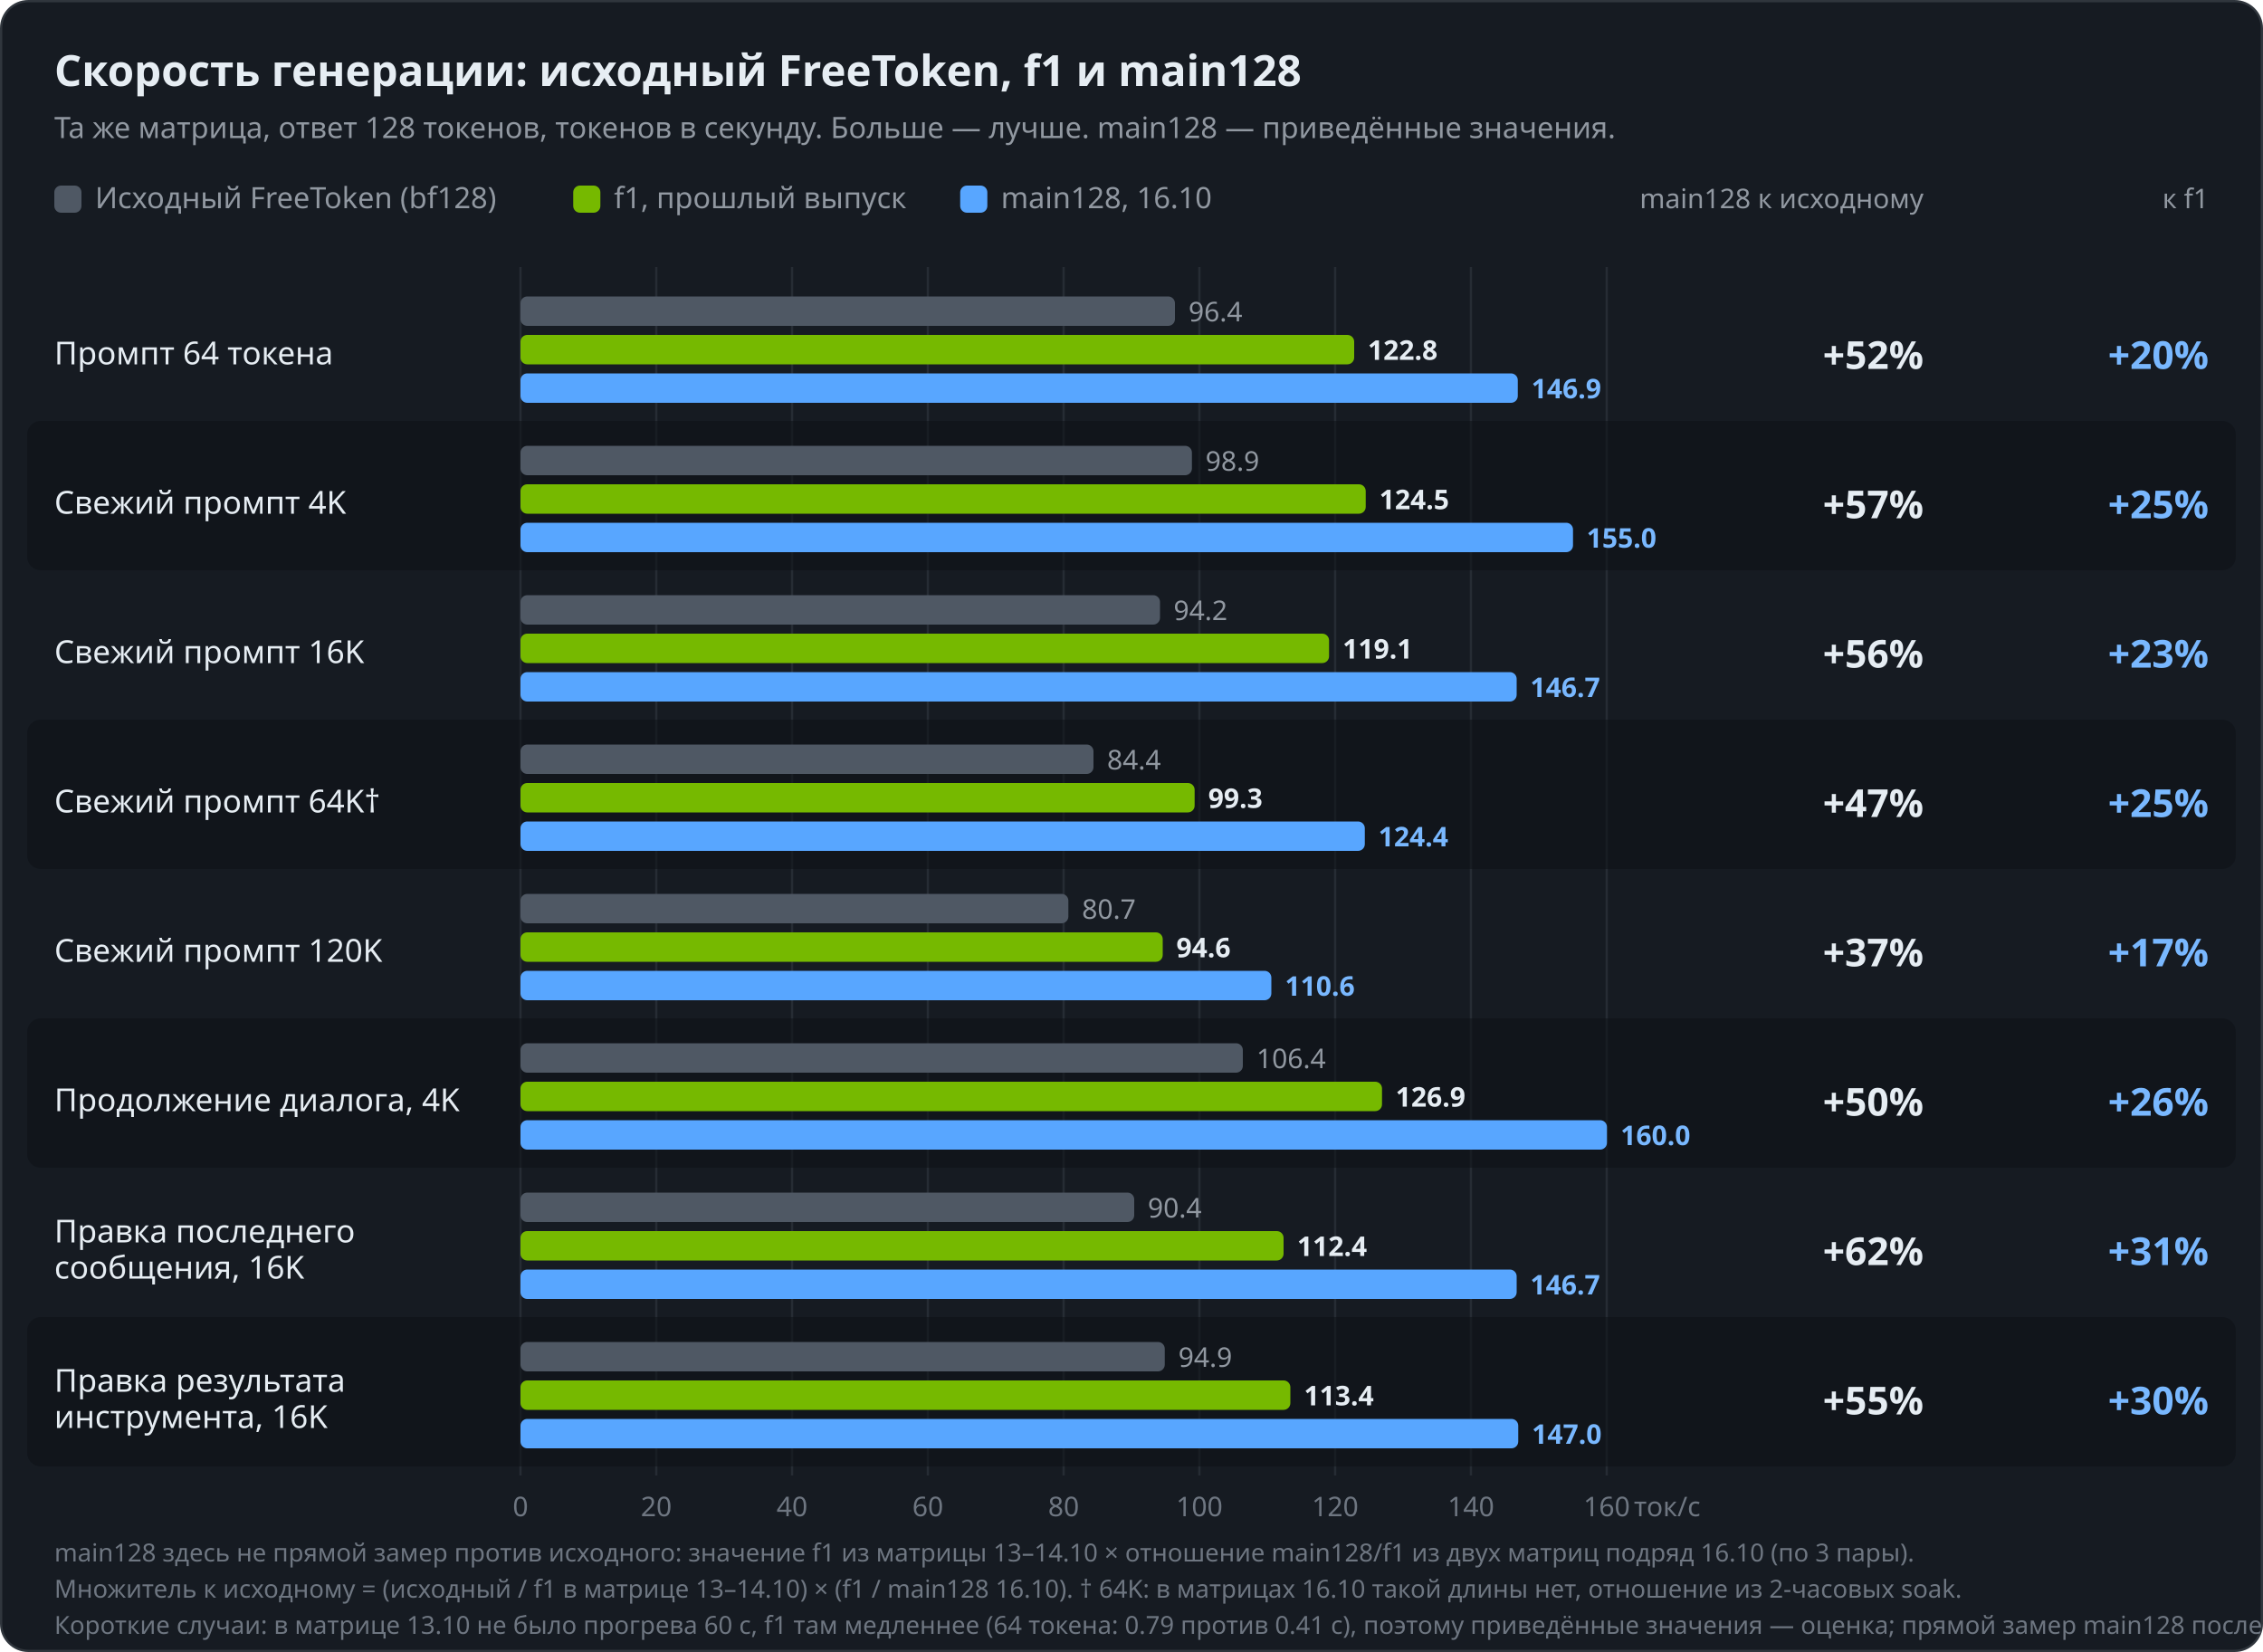
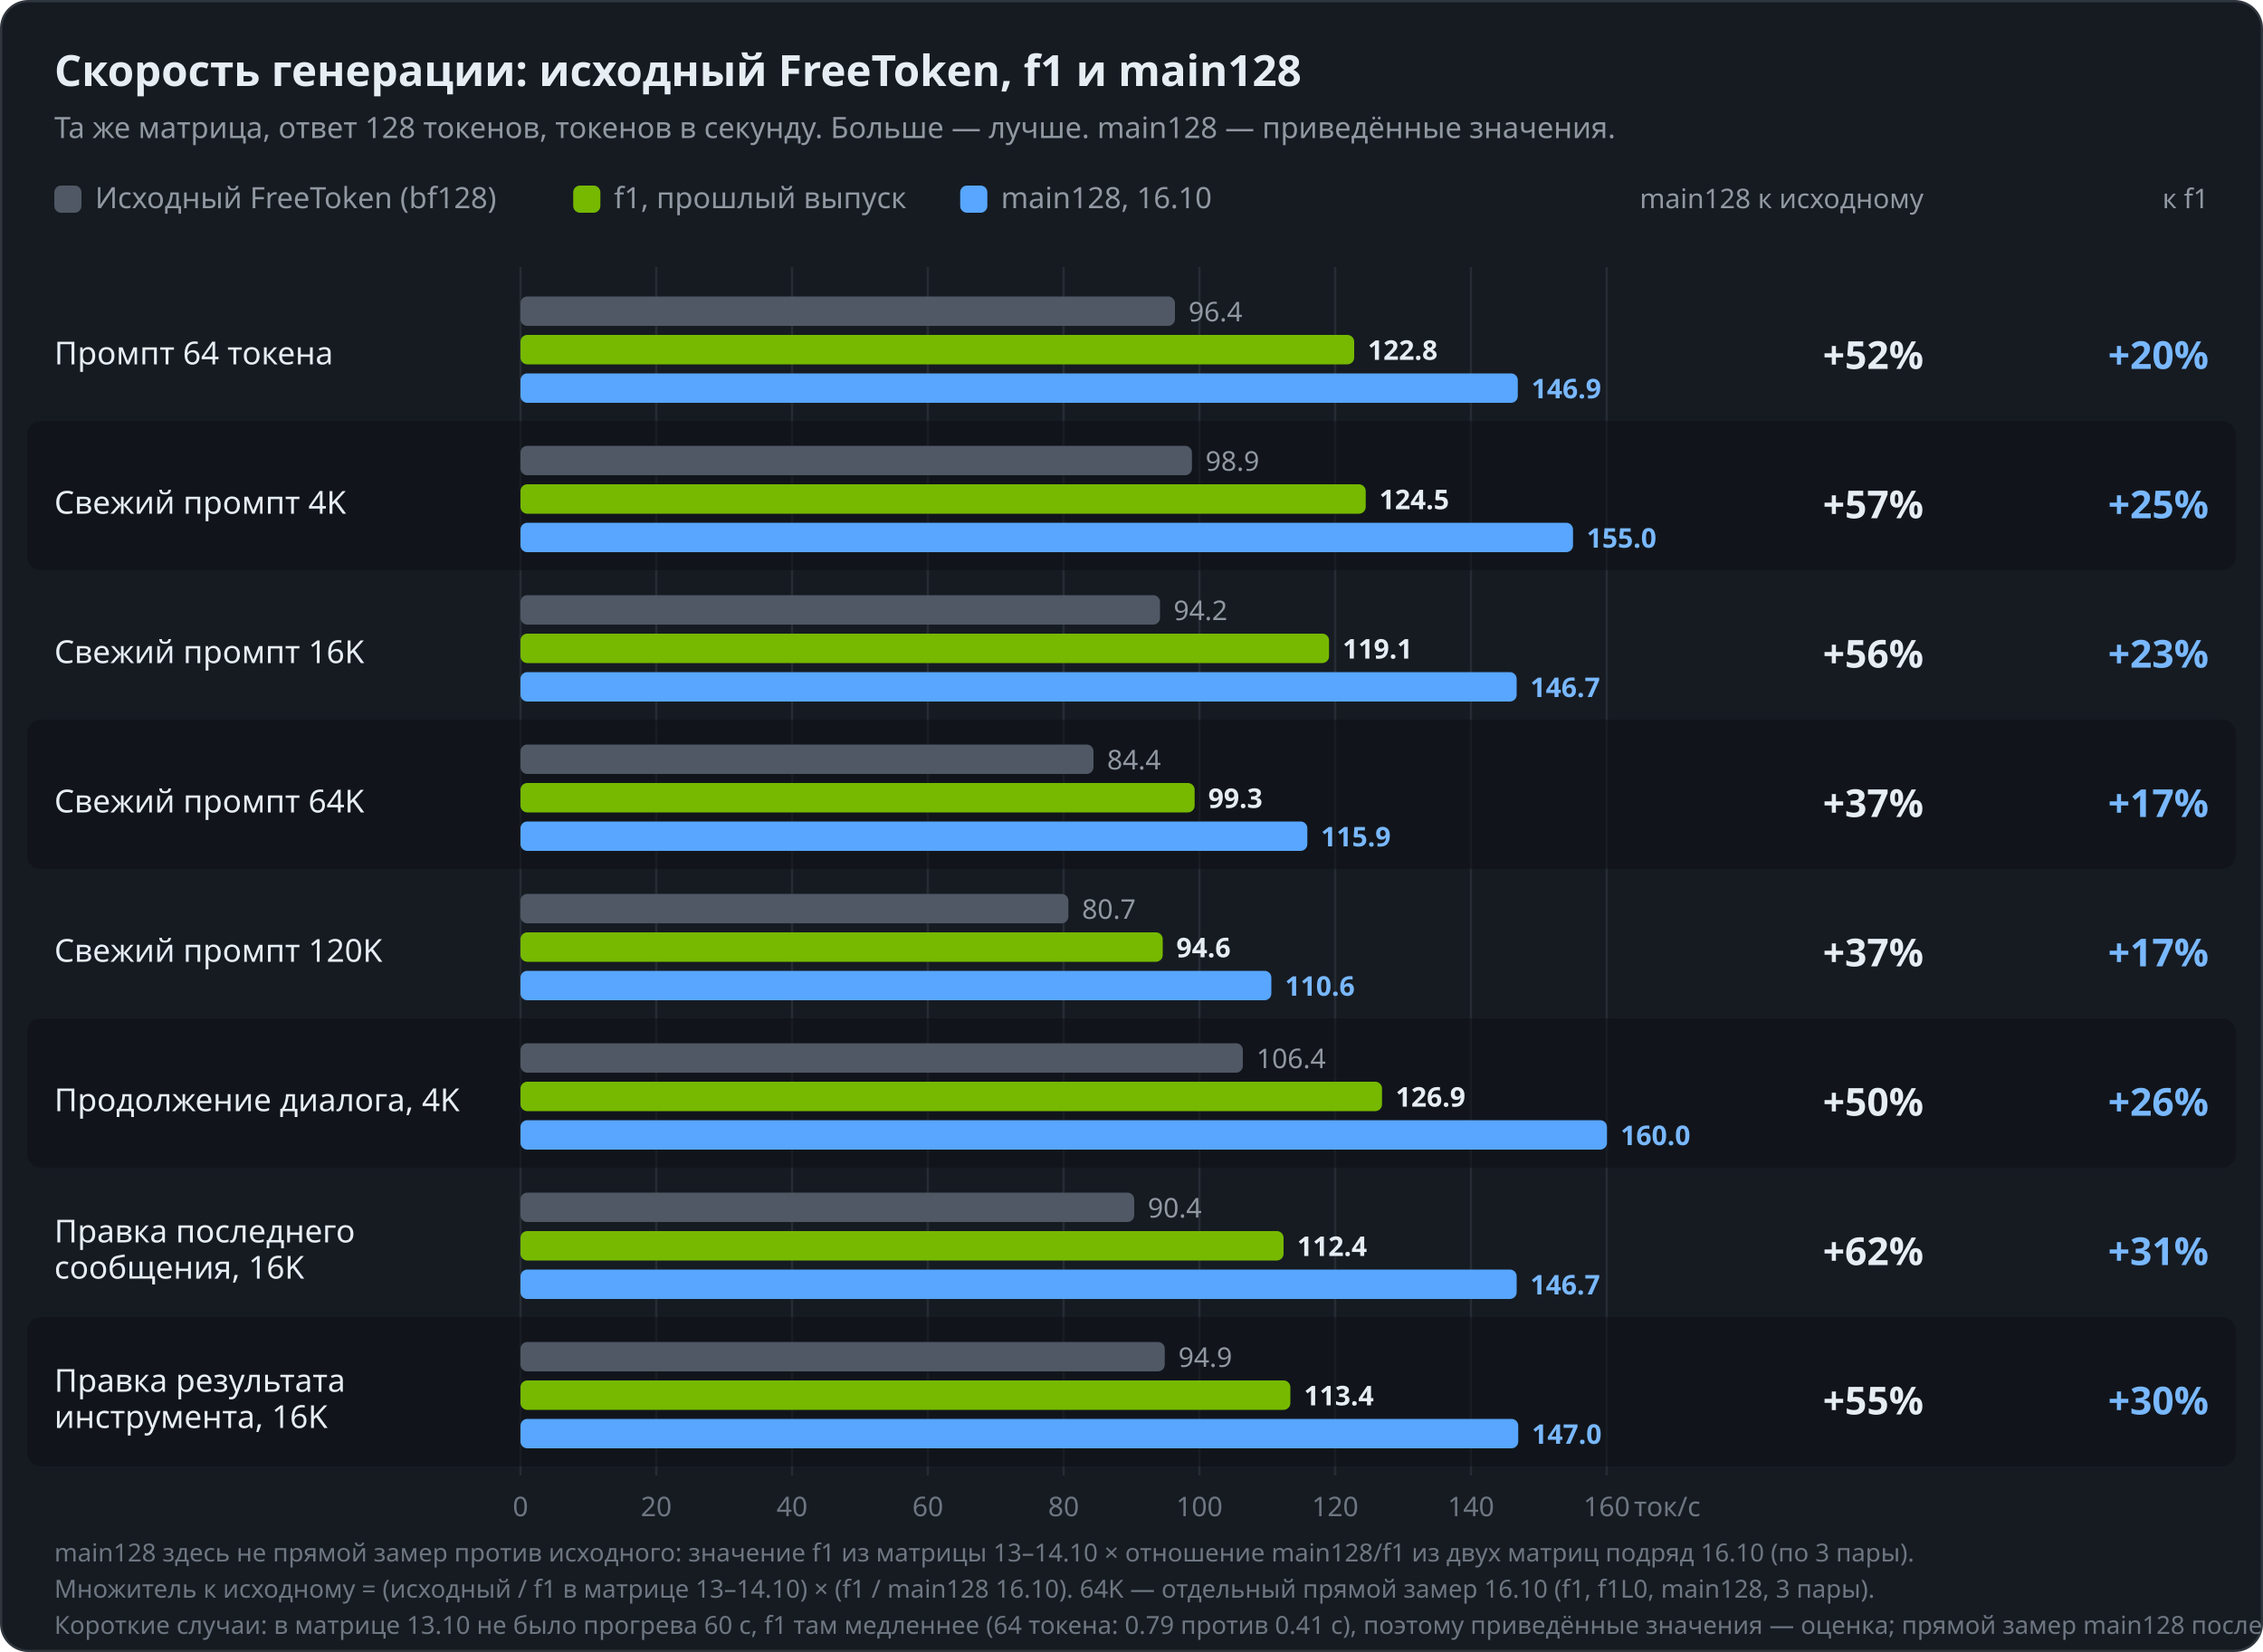
<svg xmlns="http://www.w3.org/2000/svg" width="1000" height="730" viewBox="0 0 1000 730" font-family="-apple-system,BlinkMacSystemFont,'Segoe UI','Noto Sans',Helvetica,Arial,sans-serif" role="img" aria-label="Скорость генерации: исходный FreeToken, f1 и main128">
  <rect x="0.5" y="0.5" width="999" height="729" rx="12" fill="#161b22" stroke="#30363d" />
  <text x="24.0" y="38.0" font-size="19" fill="#e6edf3" text-anchor="start" font-weight="600">Скорость генерации: исходный FreeToken, f1 и main128</text>
  <text x="24.0" y="61.0" font-size="13" fill="#9198a1" text-anchor="start">Та же матрица, ответ 128 токенов, токенов в секунду. Больше — лучше. main128 — приведённые значения.</text>
  <rect x="24.0" y="82.0" width="12.0" height="12.0" rx="3" fill="#4f5864" />
  <text x="42.0" y="92.0" font-size="13" fill="#9198a1" text-anchor="start">Исходный FreeToken (bf128)</text>
  <rect x="253.3" y="82.0" width="12.0" height="12.0" rx="3" fill="#76b900" />
  <text x="271.3" y="92.0" font-size="13" fill="#9198a1" text-anchor="start">f1, прошлый выпуск</text>
  <rect x="424.3" y="82.0" width="12.0" height="12.0" rx="3" fill="#58a6ff" />
  <text x="442.3" y="92.0" font-size="13" fill="#9198a1" text-anchor="start">main128, 16.10</text>
  <text x="850.0" y="92.0" font-size="12" fill="#9198a1" text-anchor="end">main128 к исходному</text>
  <text x="976.0" y="92.0" font-size="12" fill="#9198a1" text-anchor="end">к f1</text>
  <line x1="230.0" y1="118.0" x2="230.0" y2="652.0" stroke="#262c34" stroke-width="1" />
  <text x="230.0" y="670.0" font-size="12" fill="#6e7681" text-anchor="middle">0</text>
  <line x1="290.0" y1="118.0" x2="290.0" y2="652.0" stroke="#262c34" stroke-width="1" />
  <text x="290.0" y="670.0" font-size="12" fill="#6e7681" text-anchor="middle">20</text>
  <line x1="350.0" y1="118.0" x2="350.0" y2="652.0" stroke="#262c34" stroke-width="1" />
  <text x="350.0" y="670.0" font-size="12" fill="#6e7681" text-anchor="middle">40</text>
  <line x1="410.0" y1="118.0" x2="410.0" y2="652.0" stroke="#262c34" stroke-width="1" />
  <text x="410.0" y="670.0" font-size="12" fill="#6e7681" text-anchor="middle">60</text>
  <line x1="470.0" y1="118.0" x2="470.0" y2="652.0" stroke="#262c34" stroke-width="1" />
  <text x="470.0" y="670.0" font-size="12" fill="#6e7681" text-anchor="middle">80</text>
  <line x1="530.0" y1="118.0" x2="530.0" y2="652.0" stroke="#262c34" stroke-width="1" />
  <text x="530.0" y="670.0" font-size="12" fill="#6e7681" text-anchor="middle">100</text>
  <line x1="590.0" y1="118.0" x2="590.0" y2="652.0" stroke="#262c34" stroke-width="1" />
  <text x="590.0" y="670.0" font-size="12" fill="#6e7681" text-anchor="middle">120</text>
  <line x1="650.0" y1="118.0" x2="650.0" y2="652.0" stroke="#262c34" stroke-width="1" />
  <text x="650.0" y="670.0" font-size="12" fill="#6e7681" text-anchor="middle">140</text>
  <line x1="710.0" y1="118.0" x2="710.0" y2="652.0" stroke="#262c34" stroke-width="1" />
  <text x="710.0" y="670.0" font-size="12" fill="#6e7681" text-anchor="middle">160</text>
  <text x="722.0" y="670.0" font-size="12" fill="#6e7681" text-anchor="start">ток/с</text>
  <text x="24.0" y="161.0" font-size="14" fill="#e6edf3" text-anchor="start">Промпт 64 токена</text>
  <rect x="230.0" y="131.0" width="289.2" height="13.0" rx="3" fill="#4f5864" />
  <text x="525.2" y="142.0" font-size="12" fill="#9198a1" text-anchor="start">96.4</text>
  <rect x="230.0" y="148.0" width="368.4" height="13.0" rx="3" fill="#76b900" />
  <text x="604.4" y="159.0" font-size="12" fill="#e6edf3" text-anchor="start" font-weight="600">122.8</text>
  <rect x="230.0" y="165.0" width="440.7" height="13.0" rx="3" fill="#58a6ff" />
  <text x="676.7" y="176.0" font-size="12" fill="#79b8ff" text-anchor="start" font-weight="600">146.9</text>
  <text x="850.0" y="163.0" font-size="17" fill="#e6edf3" text-anchor="end" font-weight="700">+52%</text>
  <text x="976.0" y="163.0" font-size="17" fill="#79b8ff" text-anchor="end" font-weight="700">+20%</text>
  <rect x="12.0" y="186.0" width="976.0" height="66.0" rx="6" fill="#0d1117" fill-opacity="0.55" />
  <text x="24.0" y="227.0" font-size="14" fill="#e6edf3" text-anchor="start">Свежий промпт 4K</text>
  <rect x="230.0" y="197.0" width="296.7" height="13.0" rx="3" fill="#4f5864" />
  <text x="532.7" y="208.0" font-size="12" fill="#9198a1" text-anchor="start">98.9</text>
  <rect x="230.0" y="214.0" width="373.5" height="13.0" rx="3" fill="#76b900" />
  <text x="609.5" y="225.0" font-size="12" fill="#e6edf3" text-anchor="start" font-weight="600">124.5</text>
  <rect x="230.0" y="231.0" width="465.1" height="13.0" rx="3" fill="#58a6ff" />
  <text x="701.1" y="242.0" font-size="12" fill="#79b8ff" text-anchor="start" font-weight="600">155.0</text>
  <text x="850.0" y="229.0" font-size="17" fill="#e6edf3" text-anchor="end" font-weight="700">+57%</text>
  <text x="976.0" y="229.0" font-size="17" fill="#79b8ff" text-anchor="end" font-weight="700">+25%</text>
  <text x="24.0" y="293.0" font-size="14" fill="#e6edf3" text-anchor="start">Свежий промпт 16K</text>
  <rect x="230.0" y="263.0" width="282.6" height="13.0" rx="3" fill="#4f5864" />
  <text x="518.6" y="274.0" font-size="12" fill="#9198a1" text-anchor="start">94.2</text>
  <rect x="230.0" y="280.0" width="357.3" height="13.0" rx="3" fill="#76b900" />
  <text x="593.3" y="291.0" font-size="12" fill="#e6edf3" text-anchor="start" font-weight="600">119.1</text>
  <rect x="230.0" y="297.0" width="440.2" height="13.0" rx="3" fill="#58a6ff" />
  <text x="676.2" y="308.0" font-size="12" fill="#79b8ff" text-anchor="start" font-weight="600">146.7</text>
  <text x="850.0" y="295.0" font-size="17" fill="#e6edf3" text-anchor="end" font-weight="700">+56%</text>
  <text x="976.0" y="295.0" font-size="17" fill="#79b8ff" text-anchor="end" font-weight="700">+23%</text>
  <rect x="12.0" y="318.0" width="976.0" height="66.0" rx="6" fill="#0d1117" fill-opacity="0.55" />
-   <text x="24.0" y="359.0" font-size="14" fill="#e6edf3" text-anchor="start">Свежий промпт 64K†</text>
+   <text x="24.0" y="359.0" font-size="14" fill="#e6edf3" text-anchor="start">Свежий промпт 64K</text>
  <rect x="230.0" y="329.0" width="253.2" height="13.0" rx="3" fill="#4f5864" />
  <text x="489.2" y="340.0" font-size="12" fill="#9198a1" text-anchor="start">84.4</text>
  <rect x="230.0" y="346.0" width="297.9" height="13.0" rx="3" fill="#76b900" />
  <text x="533.9" y="357.0" font-size="12" fill="#e6edf3" text-anchor="start" font-weight="600">99.3</text>
-   <rect x="230.0" y="363.0" width="373.1" height="13.0" rx="3" fill="#58a6ff" />
-   <text x="609.1" y="374.0" font-size="12" fill="#79b8ff" text-anchor="start" font-weight="600">124.4</text>
-   <text x="850.0" y="361.0" font-size="17" fill="#e6edf3" text-anchor="end" font-weight="700">+47%</text>
-   <text x="976.0" y="361.0" font-size="17" fill="#79b8ff" text-anchor="end" font-weight="700">+25%</text>
+   <rect x="230.0" y="363.0" width="347.7" height="13.0" rx="3" fill="#58a6ff" />
+   <text x="583.7" y="374.0" font-size="12" fill="#79b8ff" text-anchor="start" font-weight="600">115.9</text>
+   <text x="850.0" y="361.0" font-size="17" fill="#e6edf3" text-anchor="end" font-weight="700">+37%</text>
+   <text x="976.0" y="361.0" font-size="17" fill="#79b8ff" text-anchor="end" font-weight="700">+17%</text>
  <text x="24.0" y="425.0" font-size="14" fill="#e6edf3" text-anchor="start">Свежий промпт 120K</text>
  <rect x="230.0" y="395.0" width="242.1" height="13.0" rx="3" fill="#4f5864" />
  <text x="478.1" y="406.0" font-size="12" fill="#9198a1" text-anchor="start">80.7</text>
  <rect x="230.0" y="412.0" width="283.8" height="13.0" rx="3" fill="#76b900" />
  <text x="519.8" y="423.0" font-size="12" fill="#e6edf3" text-anchor="start" font-weight="600">94.6</text>
  <rect x="230.0" y="429.0" width="331.8" height="13.0" rx="3" fill="#58a6ff" />
  <text x="567.8" y="440.0" font-size="12" fill="#79b8ff" text-anchor="start" font-weight="600">110.6</text>
  <text x="850.0" y="427.0" font-size="17" fill="#e6edf3" text-anchor="end" font-weight="700">+37%</text>
  <text x="976.0" y="427.0" font-size="17" fill="#79b8ff" text-anchor="end" font-weight="700">+17%</text>
  <rect x="12.0" y="450.0" width="976.0" height="66.0" rx="6" fill="#0d1117" fill-opacity="0.55" />
  <text x="24.0" y="491.0" font-size="14" fill="#e6edf3" text-anchor="start">Продолжение диалога, 4K</text>
  <rect x="230.0" y="461.0" width="319.2" height="13.0" rx="3" fill="#4f5864" />
  <text x="555.2" y="472.0" font-size="12" fill="#9198a1" text-anchor="start">106.4</text>
  <rect x="230.0" y="478.0" width="380.7" height="13.0" rx="3" fill="#76b900" />
  <text x="616.7" y="489.0" font-size="12" fill="#e6edf3" text-anchor="start" font-weight="600">126.9</text>
  <rect x="230.0" y="495.0" width="480.1" height="13.0" rx="3" fill="#58a6ff" />
  <text x="716.1" y="506.0" font-size="12" fill="#79b8ff" text-anchor="start" font-weight="600">160.0</text>
  <text x="850.0" y="493.0" font-size="17" fill="#e6edf3" text-anchor="end" font-weight="700">+50%</text>
  <text x="976.0" y="493.0" font-size="17" fill="#79b8ff" text-anchor="end" font-weight="700">+26%</text>
  <text x="24.0" y="549.0" font-size="14" fill="#e6edf3" text-anchor="start">Правка последнего</text>
  <text x="24.0" y="565.0" font-size="14" fill="#e6edf3" text-anchor="start">сообщения, 16K</text>
  <rect x="230.0" y="527.0" width="271.2" height="13.0" rx="3" fill="#4f5864" />
  <text x="507.2" y="538.0" font-size="12" fill="#9198a1" text-anchor="start">90.4</text>
  <rect x="230.0" y="544.0" width="337.2" height="13.0" rx="3" fill="#76b900" />
  <text x="573.2" y="555.0" font-size="12" fill="#e6edf3" text-anchor="start" font-weight="600">112.4</text>
  <rect x="230.0" y="561.0" width="440.2" height="13.0" rx="3" fill="#58a6ff" />
  <text x="676.2" y="572.0" font-size="12" fill="#79b8ff" text-anchor="start" font-weight="600">146.7</text>
  <text x="850.0" y="559.0" font-size="17" fill="#e6edf3" text-anchor="end" font-weight="700">+62%</text>
  <text x="976.0" y="559.0" font-size="17" fill="#79b8ff" text-anchor="end" font-weight="700">+31%</text>
  <rect x="12.0" y="582.0" width="976.0" height="66.0" rx="6" fill="#0d1117" fill-opacity="0.55" />
  <text x="24.0" y="615.0" font-size="14" fill="#e6edf3" text-anchor="start">Правка результата</text>
  <text x="24.0" y="631.0" font-size="14" fill="#e6edf3" text-anchor="start">инструмента, 16K</text>
  <rect x="230.0" y="593.0" width="284.7" height="13.0" rx="3" fill="#4f5864" />
  <text x="520.7" y="604.0" font-size="12" fill="#9198a1" text-anchor="start">94.9</text>
  <rect x="230.0" y="610.0" width="340.2" height="13.0" rx="3" fill="#76b900" />
  <text x="576.2" y="621.0" font-size="12" fill="#e6edf3" text-anchor="start" font-weight="600">113.4</text>
  <rect x="230.0" y="627.0" width="440.9" height="13.0" rx="3" fill="#58a6ff" />
  <text x="676.9" y="638.0" font-size="12" fill="#79b8ff" text-anchor="start" font-weight="600">147.0</text>
  <text x="850.0" y="625.0" font-size="17" fill="#e6edf3" text-anchor="end" font-weight="700">+55%</text>
  <text x="976.0" y="625.0" font-size="17" fill="#79b8ff" text-anchor="end" font-weight="700">+30%</text>
  <text x="24.0" y="690.0" font-size="11" fill="#6e7681" text-anchor="start">main128 здесь не прямой замер против исходного: значение f1 из матрицы 13–14.10 × отношение main128/f1 из двух матриц подряд 16.10 (по 3 пары).</text>
-   <text x="24.0" y="706.0" font-size="11" fill="#6e7681" text-anchor="start">Множитель к исходному = (исходный / f1 в матрице 13–14.10) × (f1 / main128 16.10). † 64K: в матрицах 16.10 такой длины нет, отношение из 2-часовых soak.</text>
+   <text x="24.0" y="706.0" font-size="11" fill="#6e7681" text-anchor="start">Множитель к исходному = (исходный / f1 в матрице 13–14.10) × (f1 / main128 16.10). 64K — отдельный прямой замер 16.10 (f1, f1L0, main128, 3 пары).</text>
  <text x="24.0" y="722.0" font-size="11" fill="#6e7681" text-anchor="start">Короткие случаи: в матрице 13.10 не было прогрева 60 с, f1 там медленнее (64 токена: 0.79 против 0.41 с), поэтому приведённые значения — оценка; прямой замер main128 после прогрева — 0.200 с.</text>
</svg>
